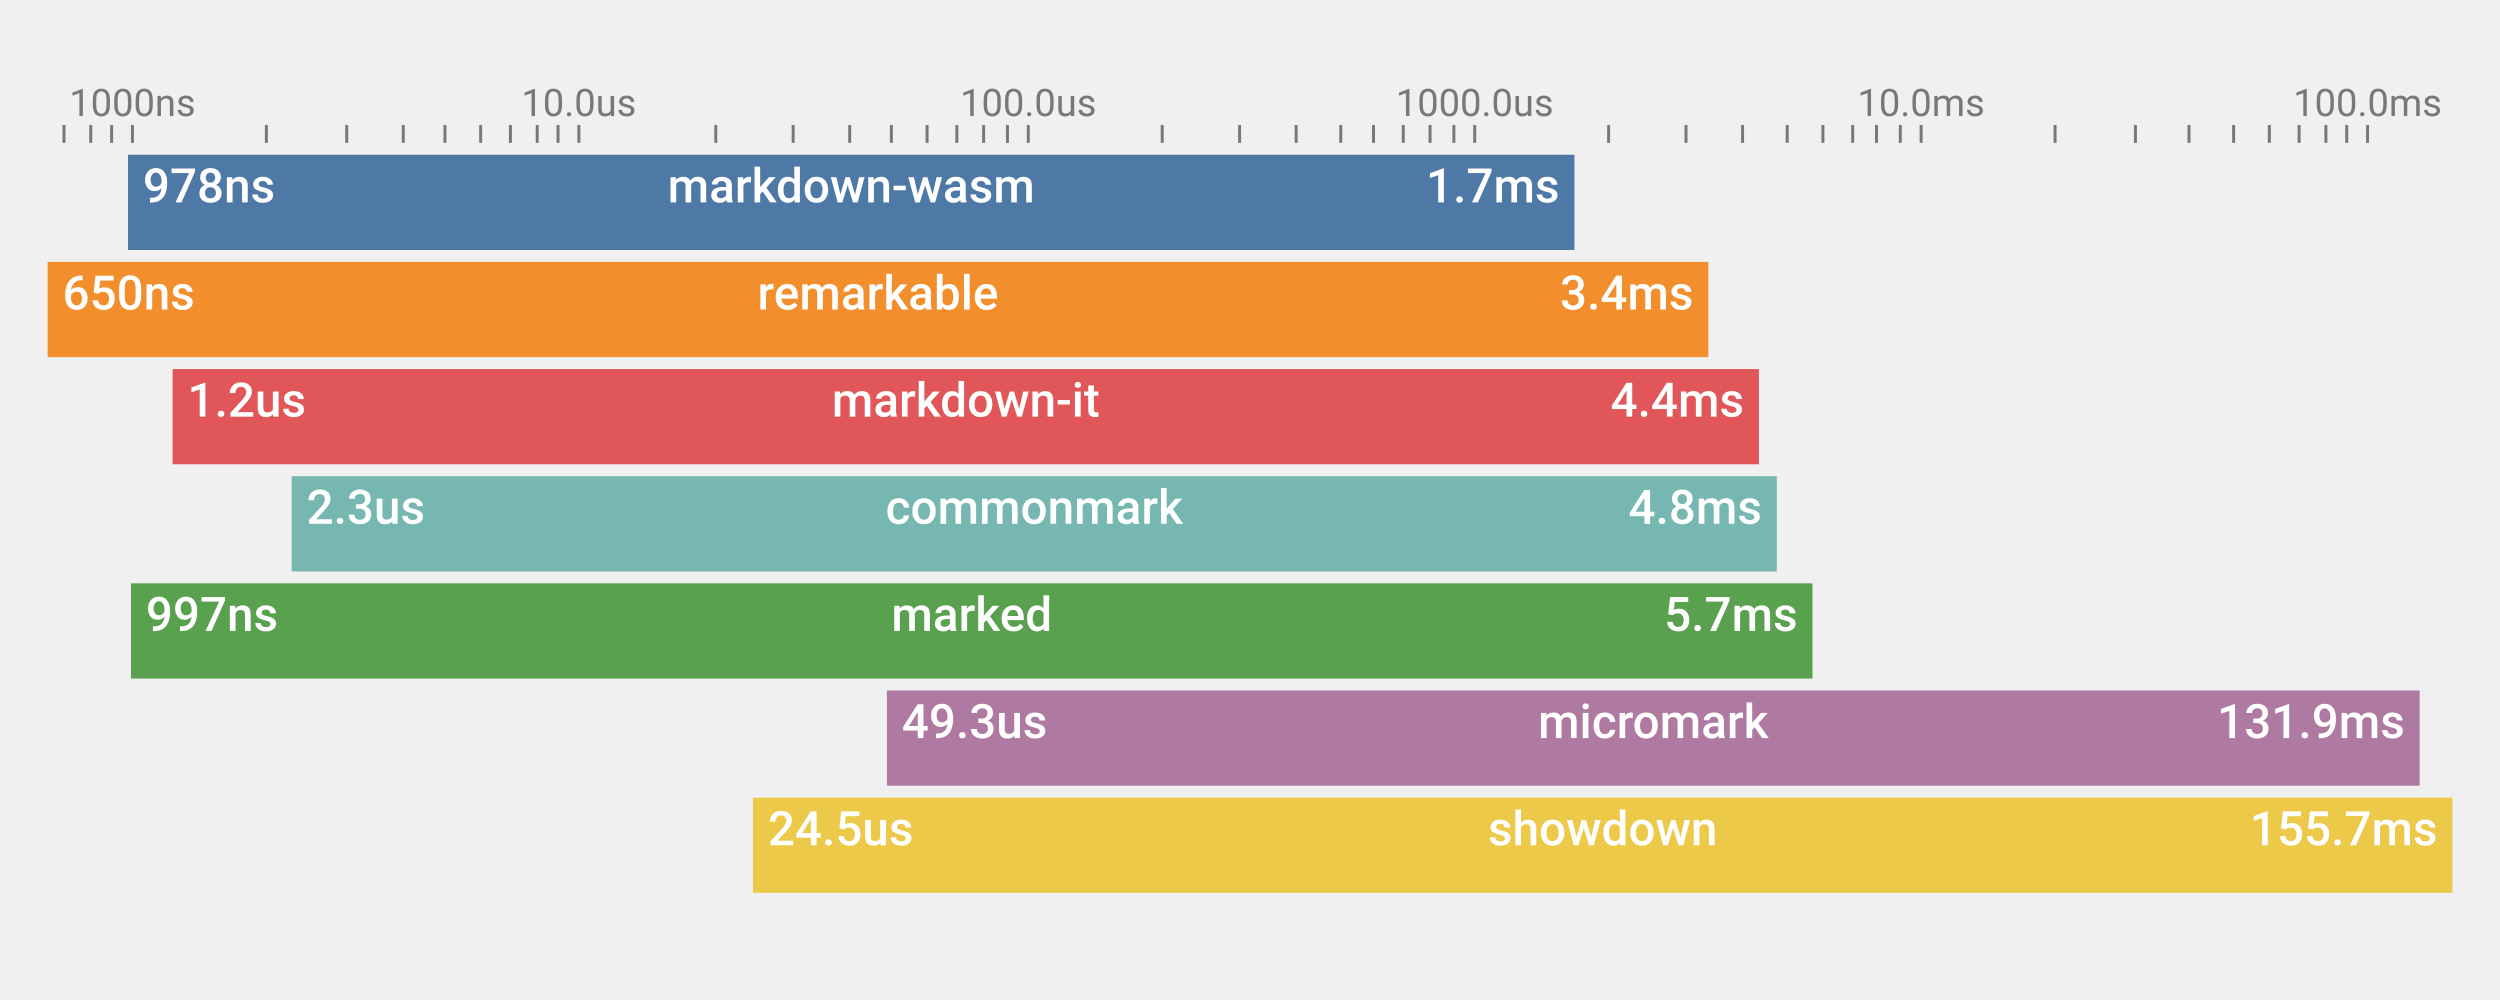
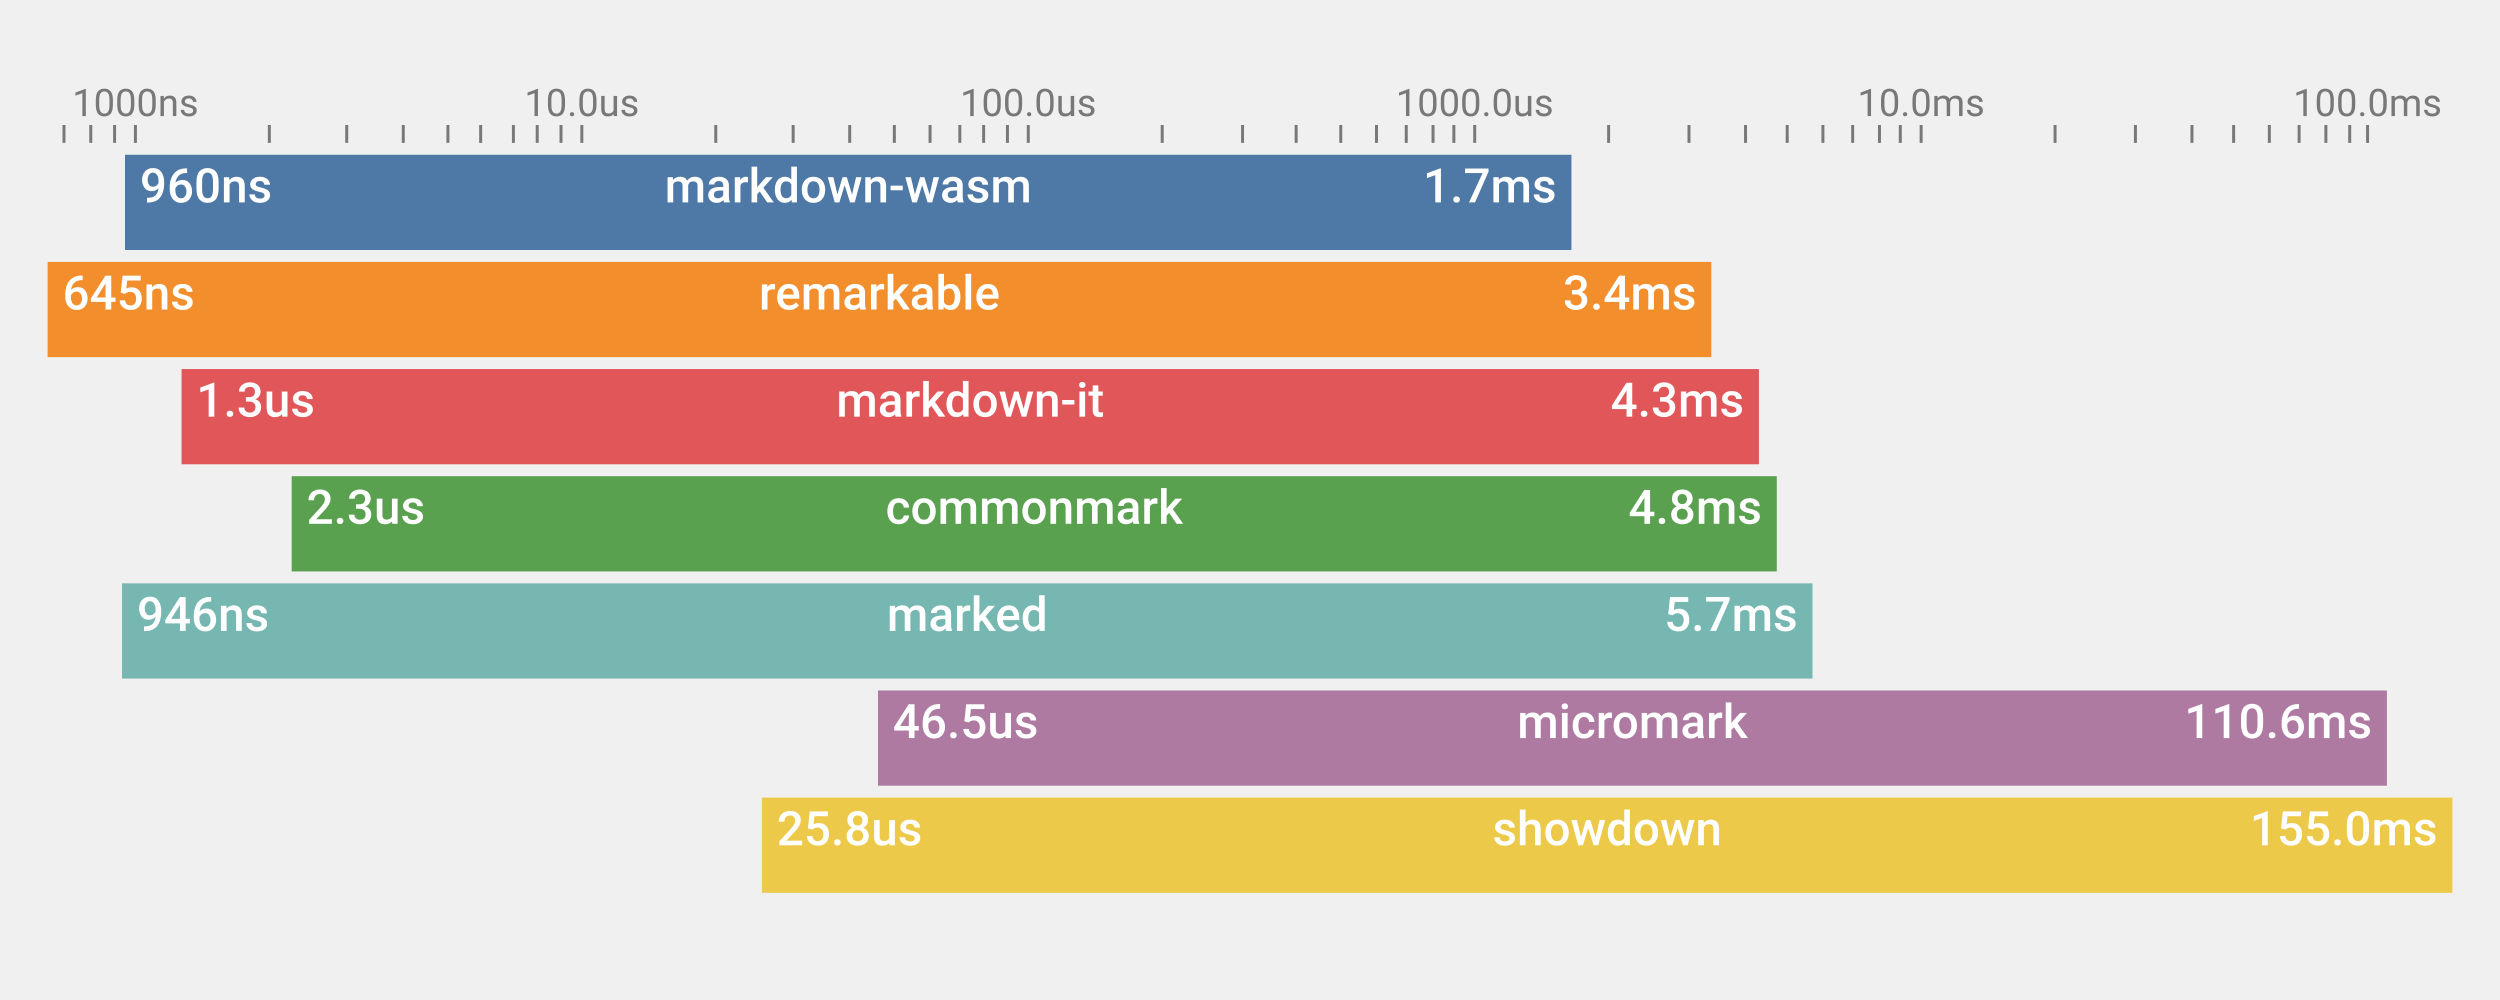
<svg xmlns="http://www.w3.org/2000/svg" width="840" height="336" font-family="system-ui,-apple-system,&quot;Segoe UI&quot;,Roboto,&quot;Helvetica Neue&quot;,&quot;Noto Sans&quot;,&quot;Liberation Sans&quot;,Arial,sans-serif" font-size="16">
-   <path fill="#4e79a7" d="M43 52h486v32H43z" />
-   <path fill="#f28e2c" d="M16 88h558v32H16z" />
-   <path fill="#e15759" d="M58 124h533v32H58z" />
-   <path fill="#76b7b2" d="M98 160h499v32H98z" />
-   <path fill="#59a14f" d="M44 196h565v32H44z" />
-   <path fill="#af7aa1" d="M298 232h515v32H298z" />
-   <path fill="#edc949" d="M253 268h571v32H253z" />
+   <path fill="#4e79a7" d="M42 52h486v32H42z" />
+   <path fill="#f28e2c" d="M16 88h559v32H16z" />
+   <path fill="#e15759" d="M61 124h530v32H61z" />
+   <path fill="#59a14f" d="M98 160h499v32H98z" />
+   <path fill="#76b7b2" d="M41 196h568v32H41z" />
+   <path fill="#af7aa1" d="M295 232h507v32H295z" />
+   <path fill="#edc949" d="M256 268h568v32H256z" />
  <g fill="#fff" font-weight="500" text-anchor="middle">
-     <text x="286" y="68" alignment-baseline="central">markdown-wasm</text>
-     <text x="295" y="104" alignment-baseline="central">remarkable</text>
-     <text x="324.5" y="140" alignment-baseline="central">markdown-it</text>
+     <text x="285" y="68" alignment-baseline="central">markdown-wasm</text>
+     <text x="295.5" y="104" alignment-baseline="central">remarkable</text>
+     <text x="326" y="140" alignment-baseline="central">markdown-it</text>
    <text x="347.5" y="176" alignment-baseline="central">commonmark</text>
-     <text x="326.5" y="212" alignment-baseline="central">marked</text>
-     <text x="555.5" y="248" alignment-baseline="central">micromark</text>
-     <text x="538.5" y="284" alignment-baseline="central">showdown</text>
+     <text x="325" y="212" alignment-baseline="central">marked</text>
+     <text x="548.5" y="248" alignment-baseline="central">micromark</text>
+     <text x="540" y="284" alignment-baseline="central">showdown</text>
  </g>
  <g fill="#fff" font-weight="500">
-     <text x="43" y="68" alignment-baseline="central" dx="5">978ns</text>
-     <text x="16" y="104" alignment-baseline="central" dx="5">650ns</text>
-     <text x="58" y="140" alignment-baseline="central" dx="5">1.2us</text>
+     <text x="42" y="68" alignment-baseline="central" dx="5">960ns</text>
+     <text x="16" y="104" alignment-baseline="central" dx="5">645ns</text>
+     <text x="61" y="140" alignment-baseline="central" dx="5">1.3us</text>
    <text x="98" y="176" alignment-baseline="central" dx="5">2.3us</text>
-     <text x="44" y="212" alignment-baseline="central" dx="5">997ns</text>
-     <text x="298" y="248" alignment-baseline="central" dx="5">49.3us</text>
-     <text x="253" y="284" alignment-baseline="central" dx="5">24.5us</text>
+     <text x="41" y="212" alignment-baseline="central" dx="5">946ns</text>
+     <text x="295" y="248" alignment-baseline="central" dx="5">46.5us</text>
+     <text x="256" y="284" alignment-baseline="central" dx="5">25.8us</text>
  </g>
  <g fill="#fff" font-weight="500" text-anchor="end">
-     <text x="529" y="68" alignment-baseline="central" dx="-5">1.7ms</text>
-     <text x="574" y="104" alignment-baseline="central" dx="-5">3.4ms</text>
-     <text x="591" y="140" alignment-baseline="central" dx="-5">4.4ms</text>
+     <text x="528" y="68" alignment-baseline="central" dx="-5">1.7ms</text>
+     <text x="575" y="104" alignment-baseline="central" dx="-5">3.4ms</text>
+     <text x="591" y="140" alignment-baseline="central" dx="-5">4.3ms</text>
    <text x="597" y="176" alignment-baseline="central" dx="-5">4.8ms</text>
    <text x="609" y="212" alignment-baseline="central" dx="-5">5.7ms</text>
-     <text x="813" y="248" alignment-baseline="central" dx="-5">131.9ms</text>
-     <text x="824" y="284" alignment-baseline="central" dx="-5">155.7ms</text>
+     <text x="802" y="248" alignment-baseline="central" dx="-5">110.6ms</text>
+     <text x="824" y="284" alignment-baseline="central" dx="-5">155.0ms</text>
  </g>
  <g fill="none" font-size="12.8" opacity=".5" text-anchor="middle">
-     <path stroke="currentColor" d="M21.5 48v-6m9 6v-6m7 6v-6" class="tick" opacity="1" />
+     <path stroke="currentColor" d="M21.5 48v-6m9 6v-6m8 6v-6" class="tick" opacity="1" />
    <g class="tick" opacity="1">
-       <path stroke="currentColor" d="M44.5 48v-6" />
-       <text y="-9" fill="currentColor" dy="0em" transform="translate(44.5 48)">1000ns</text>
+       <path stroke="currentColor" d="M45.5 48v-6" />
+       <text y="-9" fill="currentColor" dy="0em" transform="translate(45.5 48)">1000ns</text>
    </g>
-     <path stroke="currentColor" d="M89.5 48v-6m27 6v-6m19 6v-6m14 6v-6m12 6v-6m10 6v-6m9 6v-6m7 6v-6" class="tick" opacity="1" />
+     <path stroke="currentColor" d="M90.5 48v-6m26 6v-6m19 6v-6m15 6v-6m11 6v-6m11 6v-6m8 6v-6m8 6v-6" class="tick" opacity="1" />
    <g class="tick" opacity="1">
-       <path stroke="currentColor" d="M194.5 48v-6" />
-       <text y="-9" fill="currentColor" dy="0em" transform="translate(194.5 48)">10.0us</text>
+       <path stroke="currentColor" d="M195.5 48v-6" />
+       <text y="-9" fill="currentColor" dy="0em" transform="translate(195.5 48)">10.0us</text>
    </g>
-     <path stroke="currentColor" d="M240.5 48v-6m26 6v-6m19 6v-6m14 6v-6m12 6v-6m10 6v-6m9 6v-6m8 6v-6" class="tick" opacity="1" />
+     <path stroke="currentColor" d="M240.5 48v-6m26 6v-6m19 6v-6m15 6v-6m12 6v-6m10 6v-6m8 6v-6m8 6v-6" class="tick" opacity="1" />
    <g class="tick" opacity="1">
      <path stroke="currentColor" d="M345.5 48v-6" />
      <text y="-9" fill="currentColor" dy="0em" transform="translate(345.5 48)">100.0us</text>
    </g>
-     <path stroke="currentColor" d="M390.5 48v-6m26 6v-6m19 6v-6m15 6v-6m11 6v-6m10 6v-6m9 6v-6m8 6v-6" class="tick" opacity="1" />
+     <path stroke="currentColor" d="M390.5 48v-6m27 6v-6m18 6v-6m15 6v-6m12 6v-6m10 6v-6m9 6v-6m7 6v-6" class="tick" opacity="1" />
    <g class="tick" opacity="1">
      <path stroke="currentColor" d="M495.5 48v-6" />
      <text y="-9" fill="currentColor" dy="0em" transform="translate(495.5 48)">1000.0us</text>
    </g>
-     <path stroke="currentColor" d="M540.5 48v-6m26 6v-6m19 6v-6m15 6v-6m12 6v-6m10 6v-6m8 6v-6m8 6v-6" class="tick" opacity="1" />
+     <path stroke="currentColor" d="M540.5 48v-6m27 6v-6m19 6v-6m14 6v-6m12 6v-6m10 6v-6m9 6v-6m7 6v-6" class="tick" opacity="1" />
    <g class="tick" opacity="1">
      <path stroke="currentColor" d="M645.5 48v-6" />
      <text y="-9" fill="currentColor" dy="0em" transform="translate(645.5 48)">10.0ms</text>
    </g>
-     <path stroke="currentColor" d="M690.5 48v-6m27 6v-6m18 6v-6m15 6v-6m12 6v-6m10 6v-6m9 6v-6m7 6v-6" class="tick" opacity="1" />
+     <path stroke="currentColor" d="M690.5 48v-6m27 6v-6m19 6v-6m14 6v-6m12 6v-6m10 6v-6m9 6v-6m8 6v-6" class="tick" opacity="1" />
    <g class="tick" opacity="1">
      <path stroke="currentColor" d="M795.5 48v-6" />
      <text y="-9" fill="currentColor" dy="0em" transform="translate(795.5 48)">100.0ms</text>
    </g>
  </g>
</svg>
